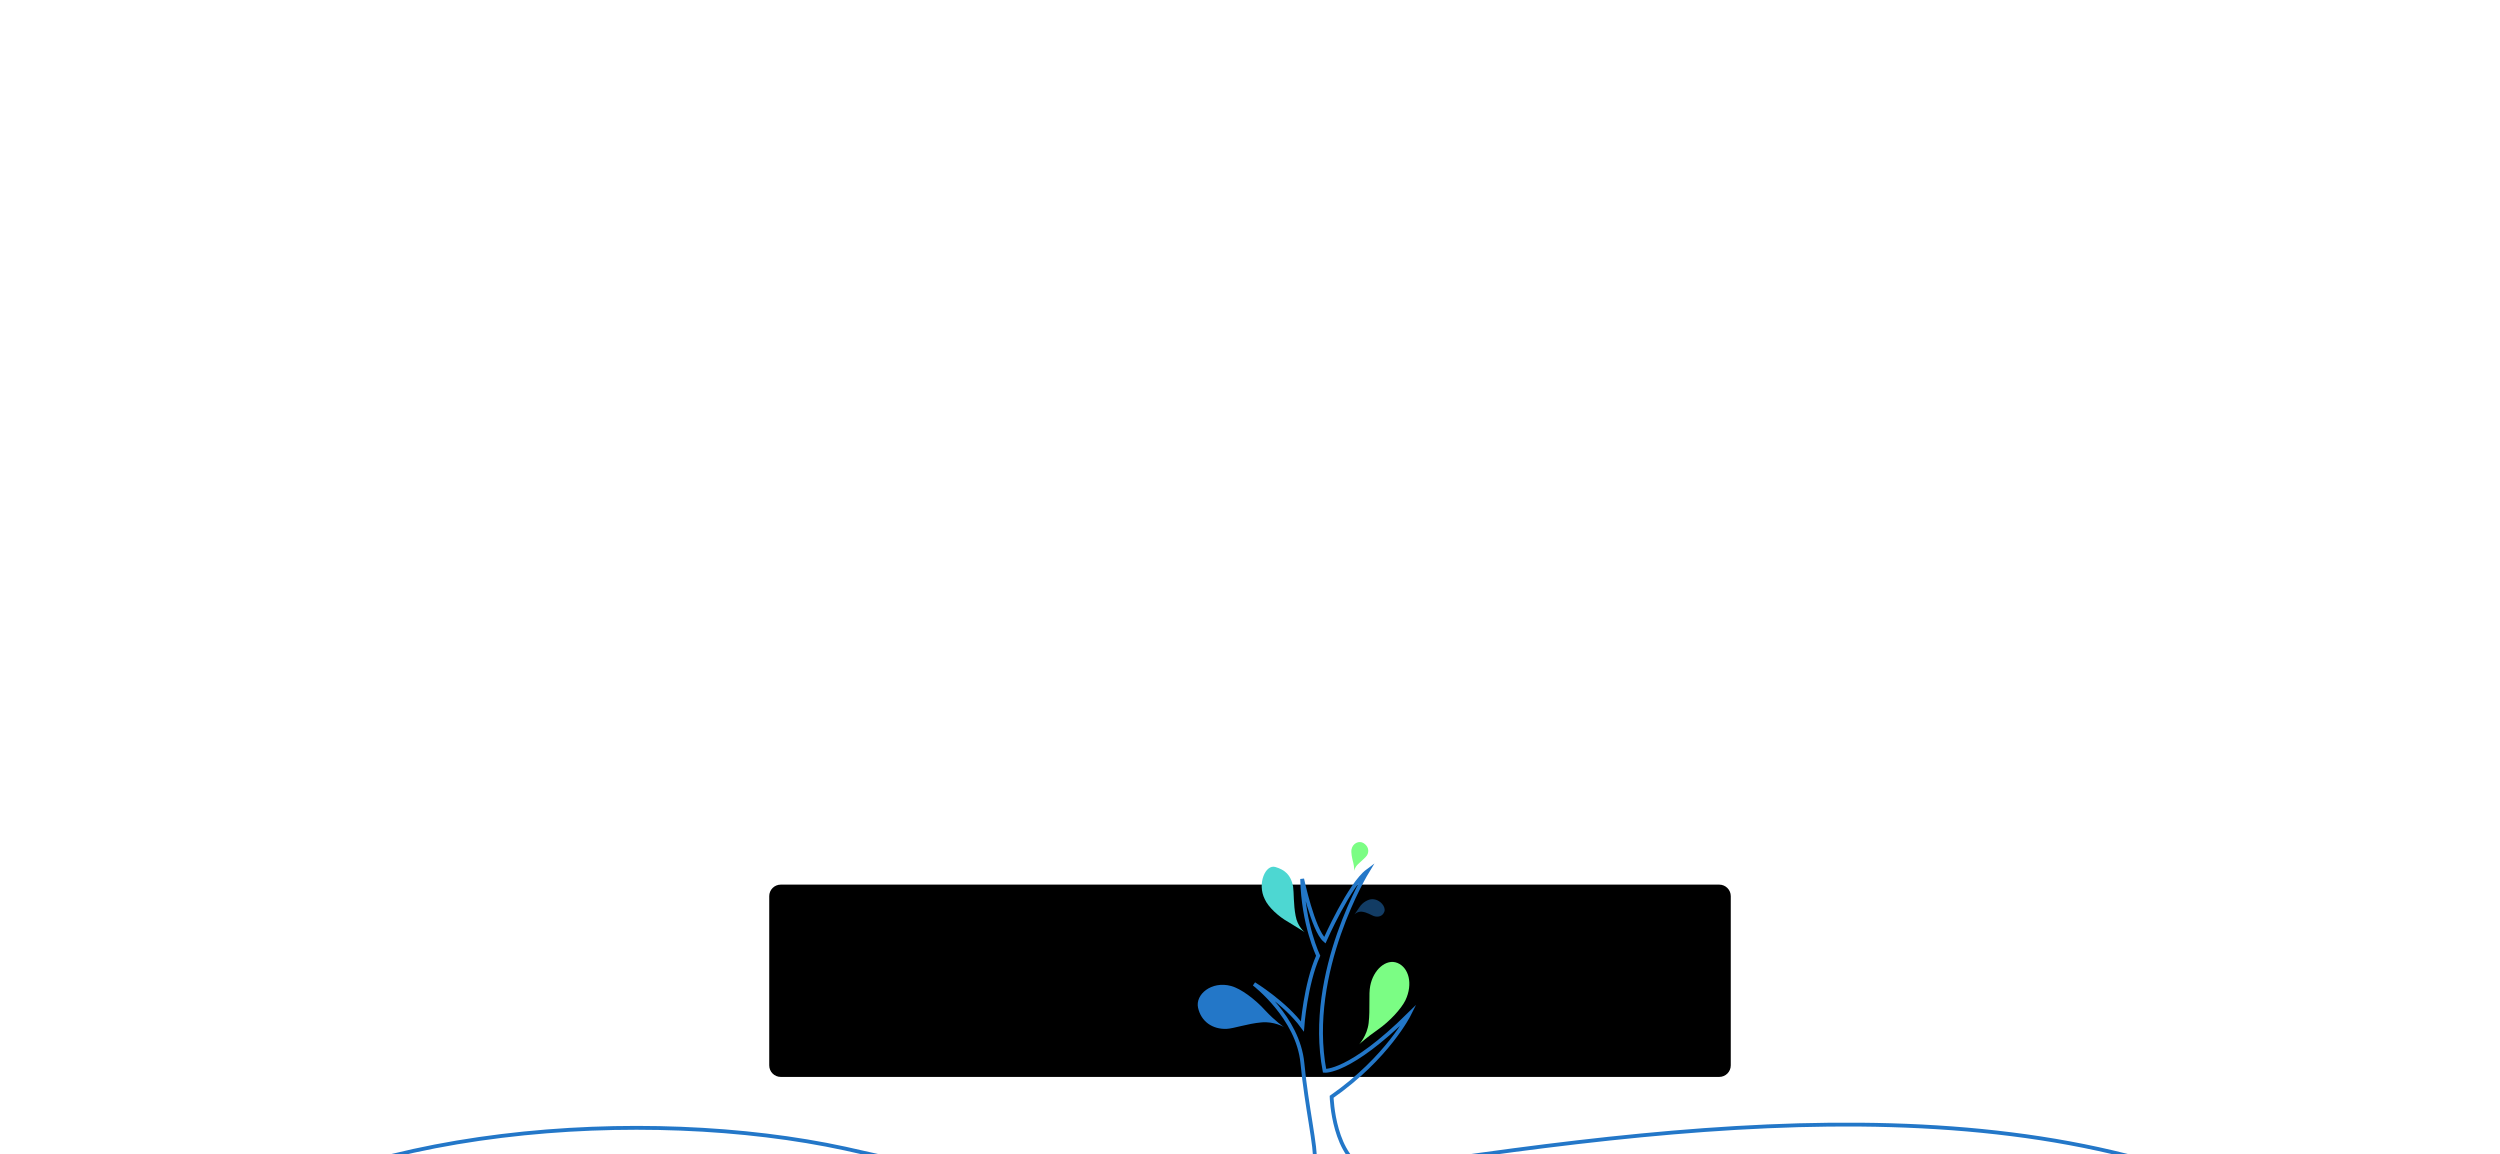
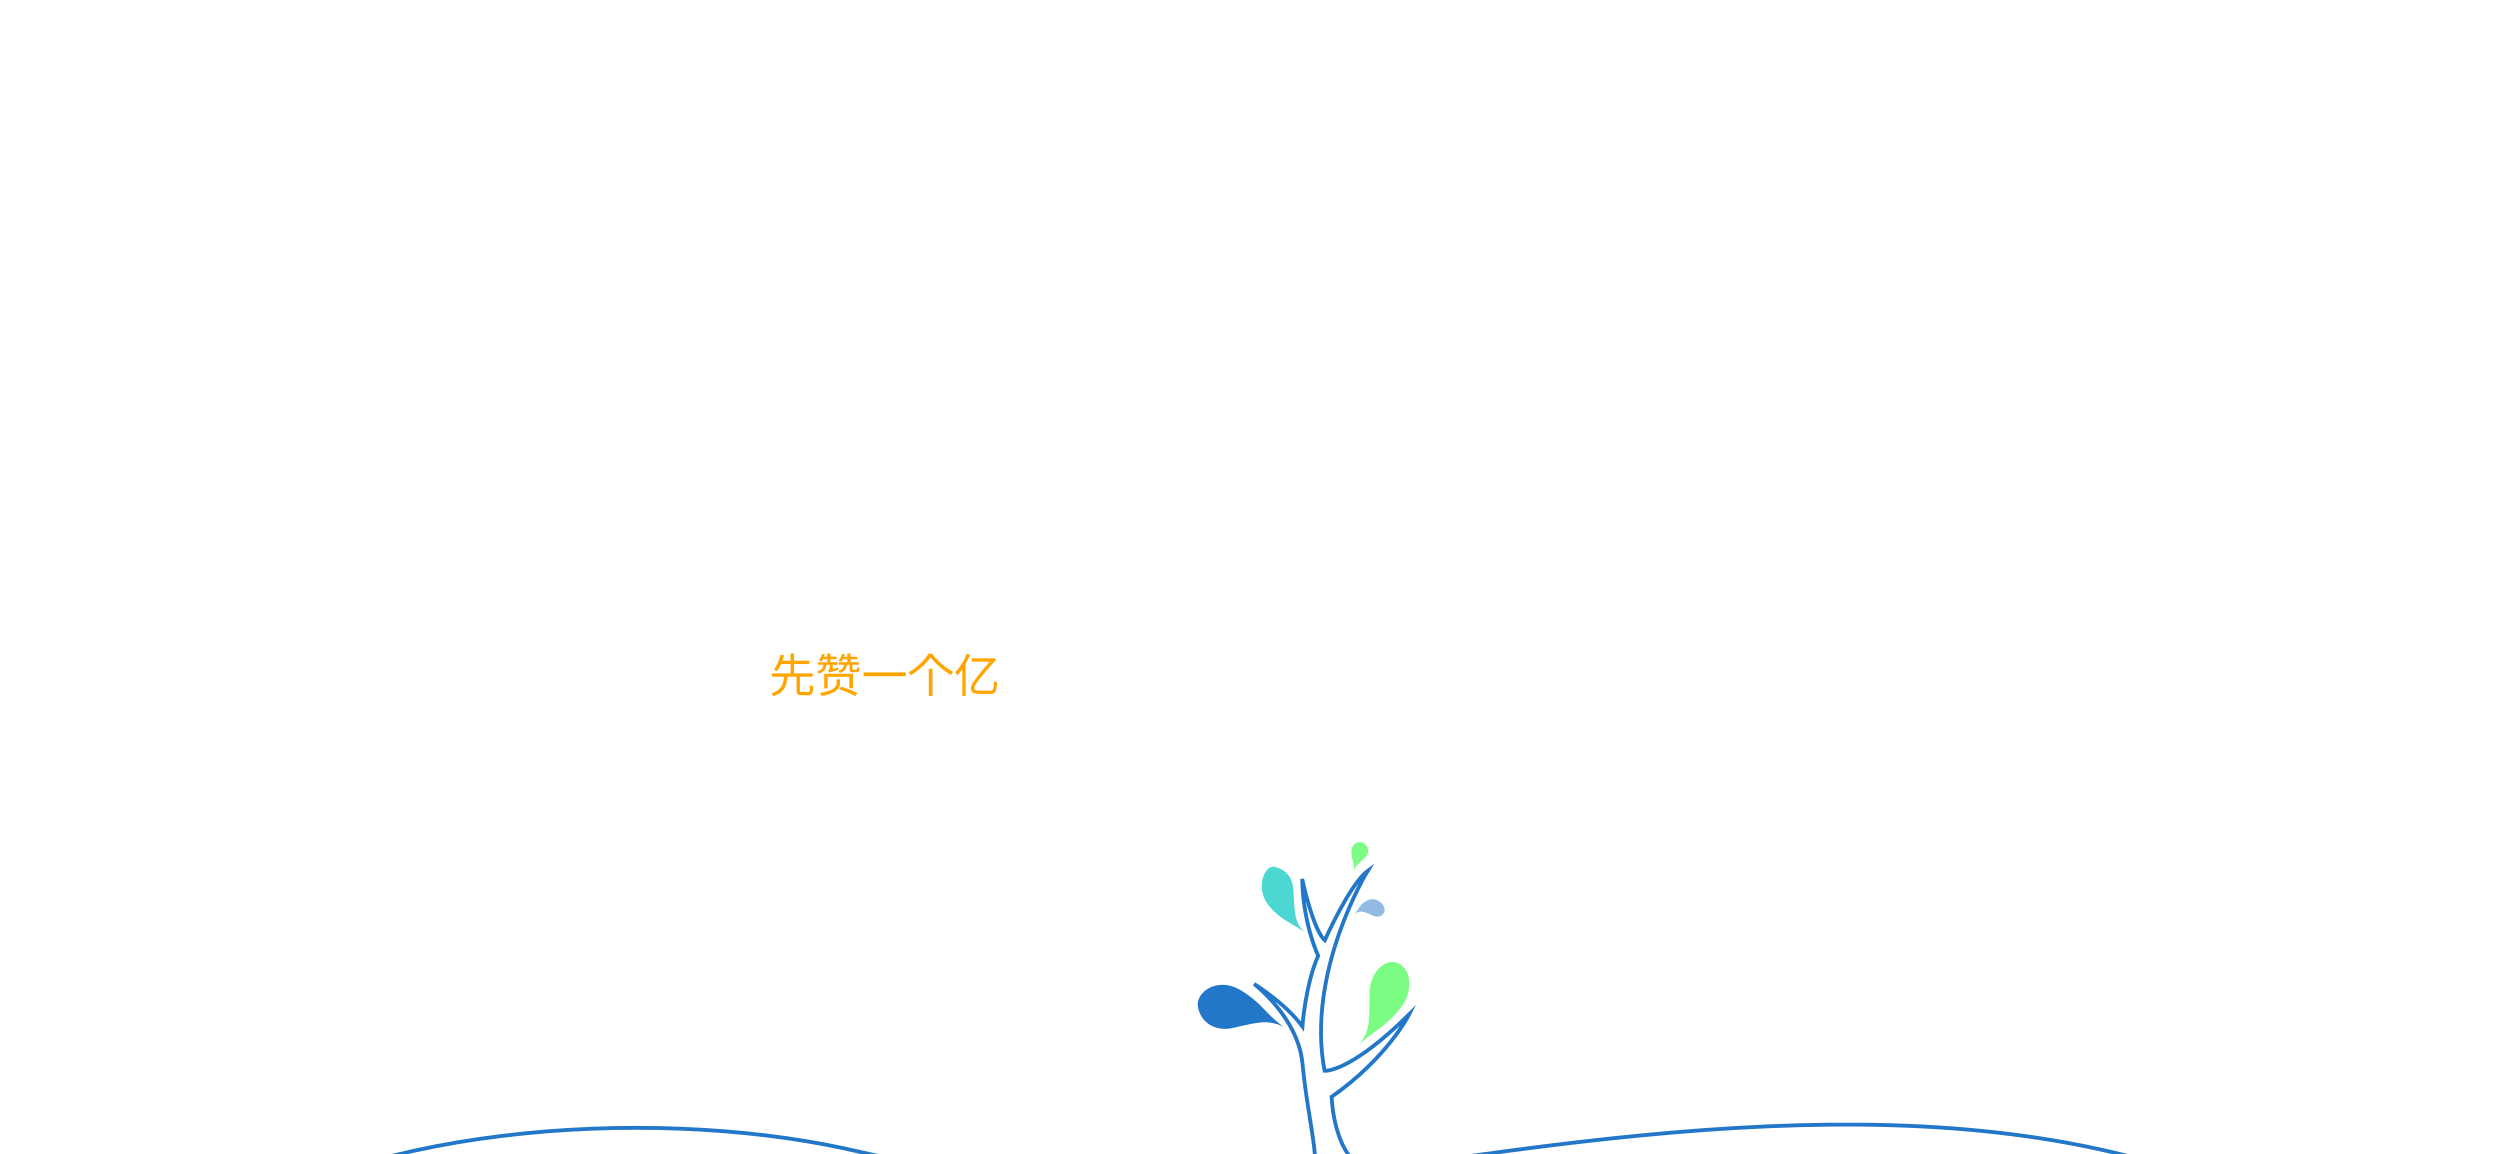
- <svg xmlns="http://www.w3.org/2000/svg" version="1.1" id="xiaoshu" x="0px" y="0px" width="100%" height="300px" viewBox="0 0 650 300" enable-background="new 0 0 650 300" xml:space="preserve">
+ <svg xmlns="http://www.w3.org/2000/svg" xmlns:xlink="http://www.w3.org/1999/xlink" version="1.1" id="xiaoshu" x="0px" y="0px" width="100%" height="300px" viewBox="0 0 650 300" enable-background="new 0 0 650 300" xml:space="preserve">
  <g id="like">
-     <path fill="none" stroke="#2377C8" stroke-miterlimit="10" d="M328,233" />
-     <rect x="200" y="230" rx="3" ry="3" width="250" height="50">
-       <text x="200" y="230" id="liketext">先赞一个亿</text>
-     </rect>
+     <path fill="none" stroke="#2377C8" stroke-miterlimit="10" d="M328,233c-2-4" />
+     <a xlink:href="http://suppresswarnings.com/like.html" target="_blank">
+       <text x="200" y="180" id="liketext" fill="orange">先赞一个亿</text>
+     </a>
  </g>
  <g id="tudi">
    <path fill="none" stroke="#2377C8" stroke-miterlimit="10" d="M49.44,324c40.421-31.391,118.683-36.551,170.284-25.37  s52.461,18.491,140.613,5.159c88.153-13.328,179.745-23.219,247.256,19.782" />
  </g>
  <g id="shugan">
    <path fill="none" stroke="#2377C8" stroke-miterlimit="10" d="M339.063,306.832c0,0,2.354-0.645,2.791-4.743  c0.385-3.619-2.146-14.294-3.229-25.673c-1.133-11.911-12.57-20.59-12.57-20.59s8.118,4.968,12.568,11.042  c0,0,0.787-10.9,4.104-18.38c0,0-3.906-8.1-4.168-19.965c0,0,2.813,13.295,5.893,15.938c0,0,6.414-14.508,11.129-18.01  c0,0-16.082,26.229-11.194,51.957c0,0,6.458,0.669,21.997-14.675c0,0-5.586,11.244-20.162,21.44c0,0,0.43,16.217,9.771,19.267" />
  </g>
  <g id="yezi">
    <g>
      <g>
        <path fill="#4DD7D2" d="M328.833,233.779c-2.034-4.049,0.208-9.121,2.764-8.361c2.471,0.715,4.061,2.104,4.605,5.063     c0.229,1.504,0.083,4.668,0.663,7.641c0.475,2.802,2.375,4.283,2.357,4.249c-0.011-0.013-1.813-1.17-4.17-2.593     C332.419,238.32,329.745,235.846,328.833,233.779z" />
      </g>
    </g>
    <g>
      <g>
        <path fill="#2377C8" d="M318.891,267.507c-3.663,0.132-6.597-1.913-7.391-5.468c-0.798-3.473,3.501-7.066,8.572-5.686     c2.524,0.666,6.228,3.405,8.913,6.385c2.499,2.688,4.819,4.302,4.852,4.287c0.017,0.033-2.59-1.535-5.898-1.197     C324.338,266.141,320.776,267.427,318.891,267.507z" />
      </g>
    </g>
    <g>
      <g>
        <path fill="#7BFD84" d="M351.396,220.83c0.314-1.581,1.938-2.348,3.117-1.627c1.182,0.727,1.6,2.047,0.904,3.189     c-0.357,0.584-1.434,1.42-2.342,2.309c-0.838,0.811-1.045,1.754-1.047,1.75c0.006-0.004,0.144-0.924-0.17-2.09     C351.512,223.089,351.232,221.626,351.396,220.83z" />
      </g>
    </g>
    <g opacity="0.5">
      <g>
        <path fill="#2377C8" d="M357.165,238.172c1.14,0.389,2.334,0.069,2.771-1.152c0.435-1.154-0.978-3.172-3.097-3.229     c-1.041-0.039-2.573,0.817-3.36,2.044c-0.725,1.114-1.283,1.904-1.316,1.895c-0.002,0.029,0.738-0.797,1.927-0.688     C355.393,237.173,356.568,237.962,357.165,238.172z" />
      </g>
    </g>
    <g>
      <g>
        <path fill="#7BFD84" d="M356.256,256.35c0.787-4.221,4.146-7.184,7.094-5.979c2.906,1.2,4.1,5.374,2.064,9.698     c-1.057,2.162-4.042,5.459-7.175,7.641c-2.854,1.988-4.855,3.766-4.843,3.826c-0.051,0.006,2.043-2.168,2.449-5.544     C356.273,262.348,355.816,258.494,356.256,256.35z" />
      </g>
    </g>
  </g>
</svg>
